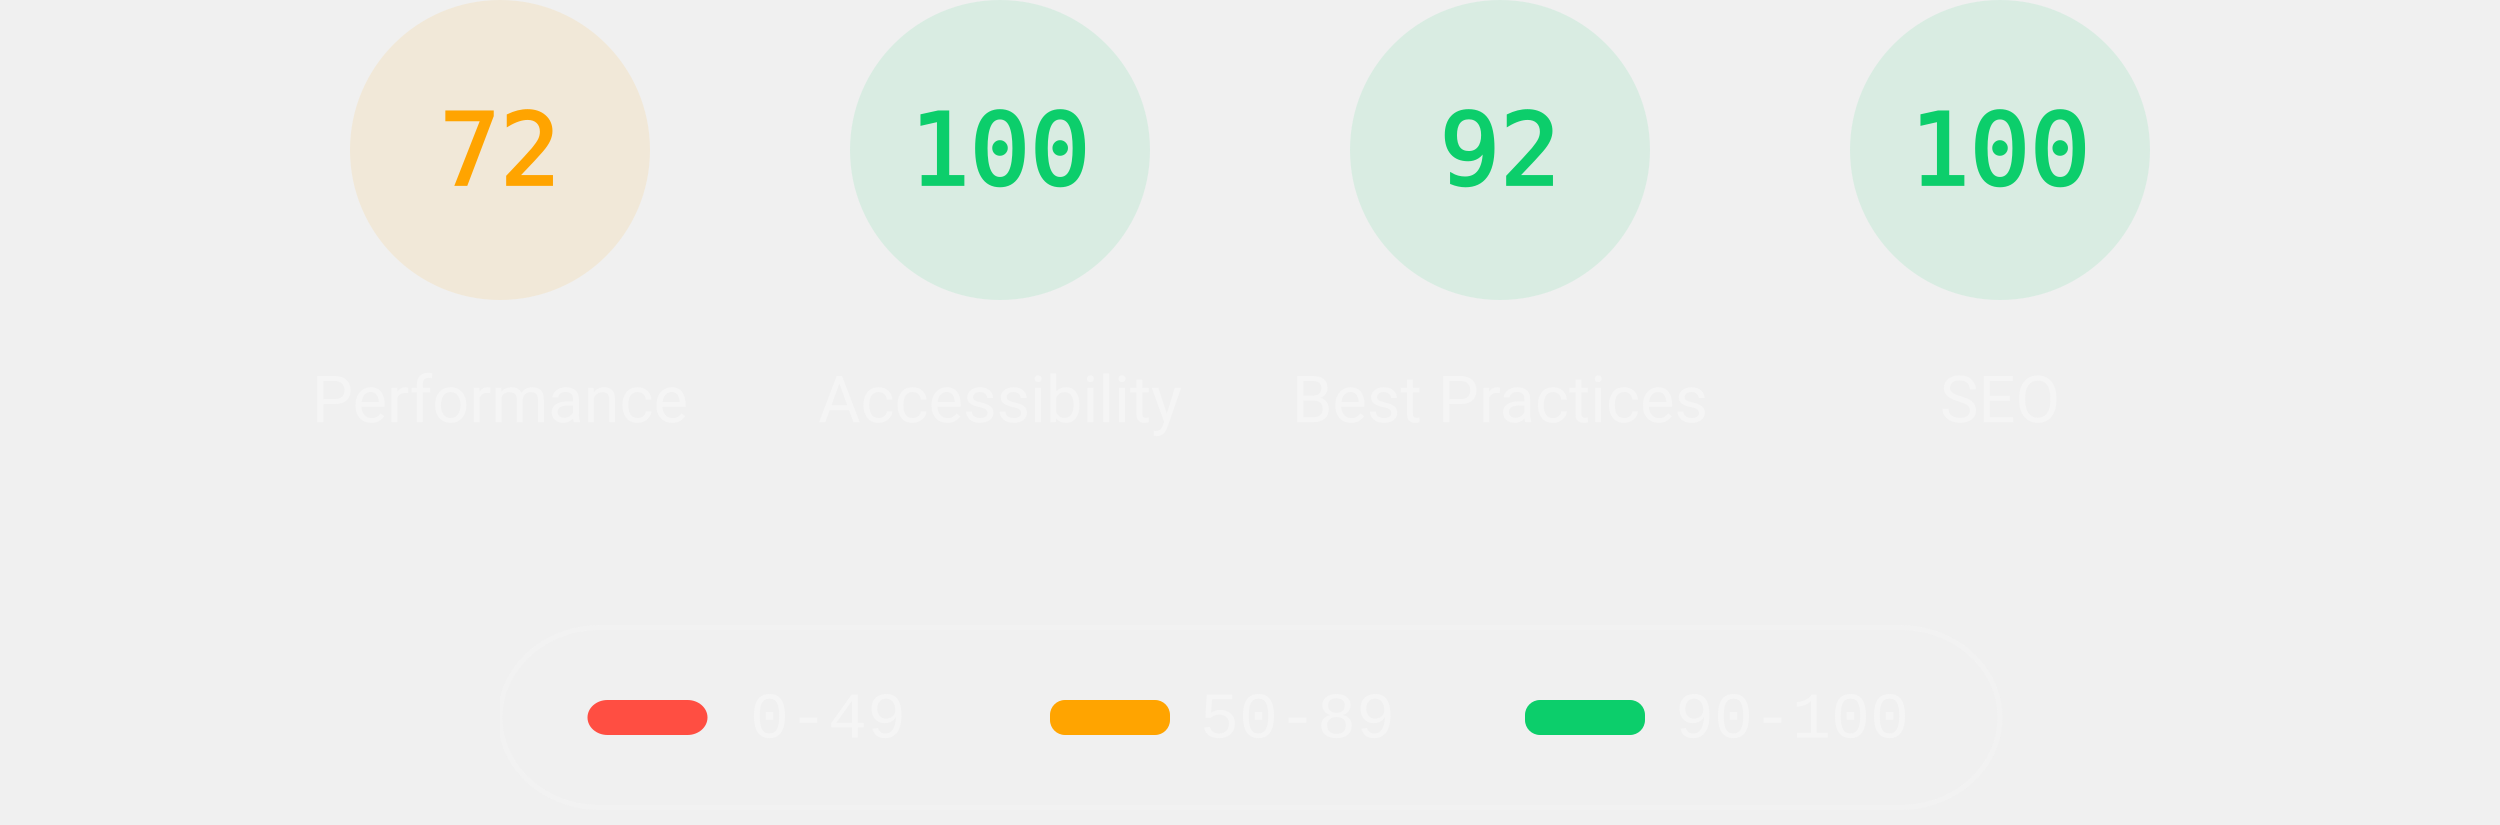
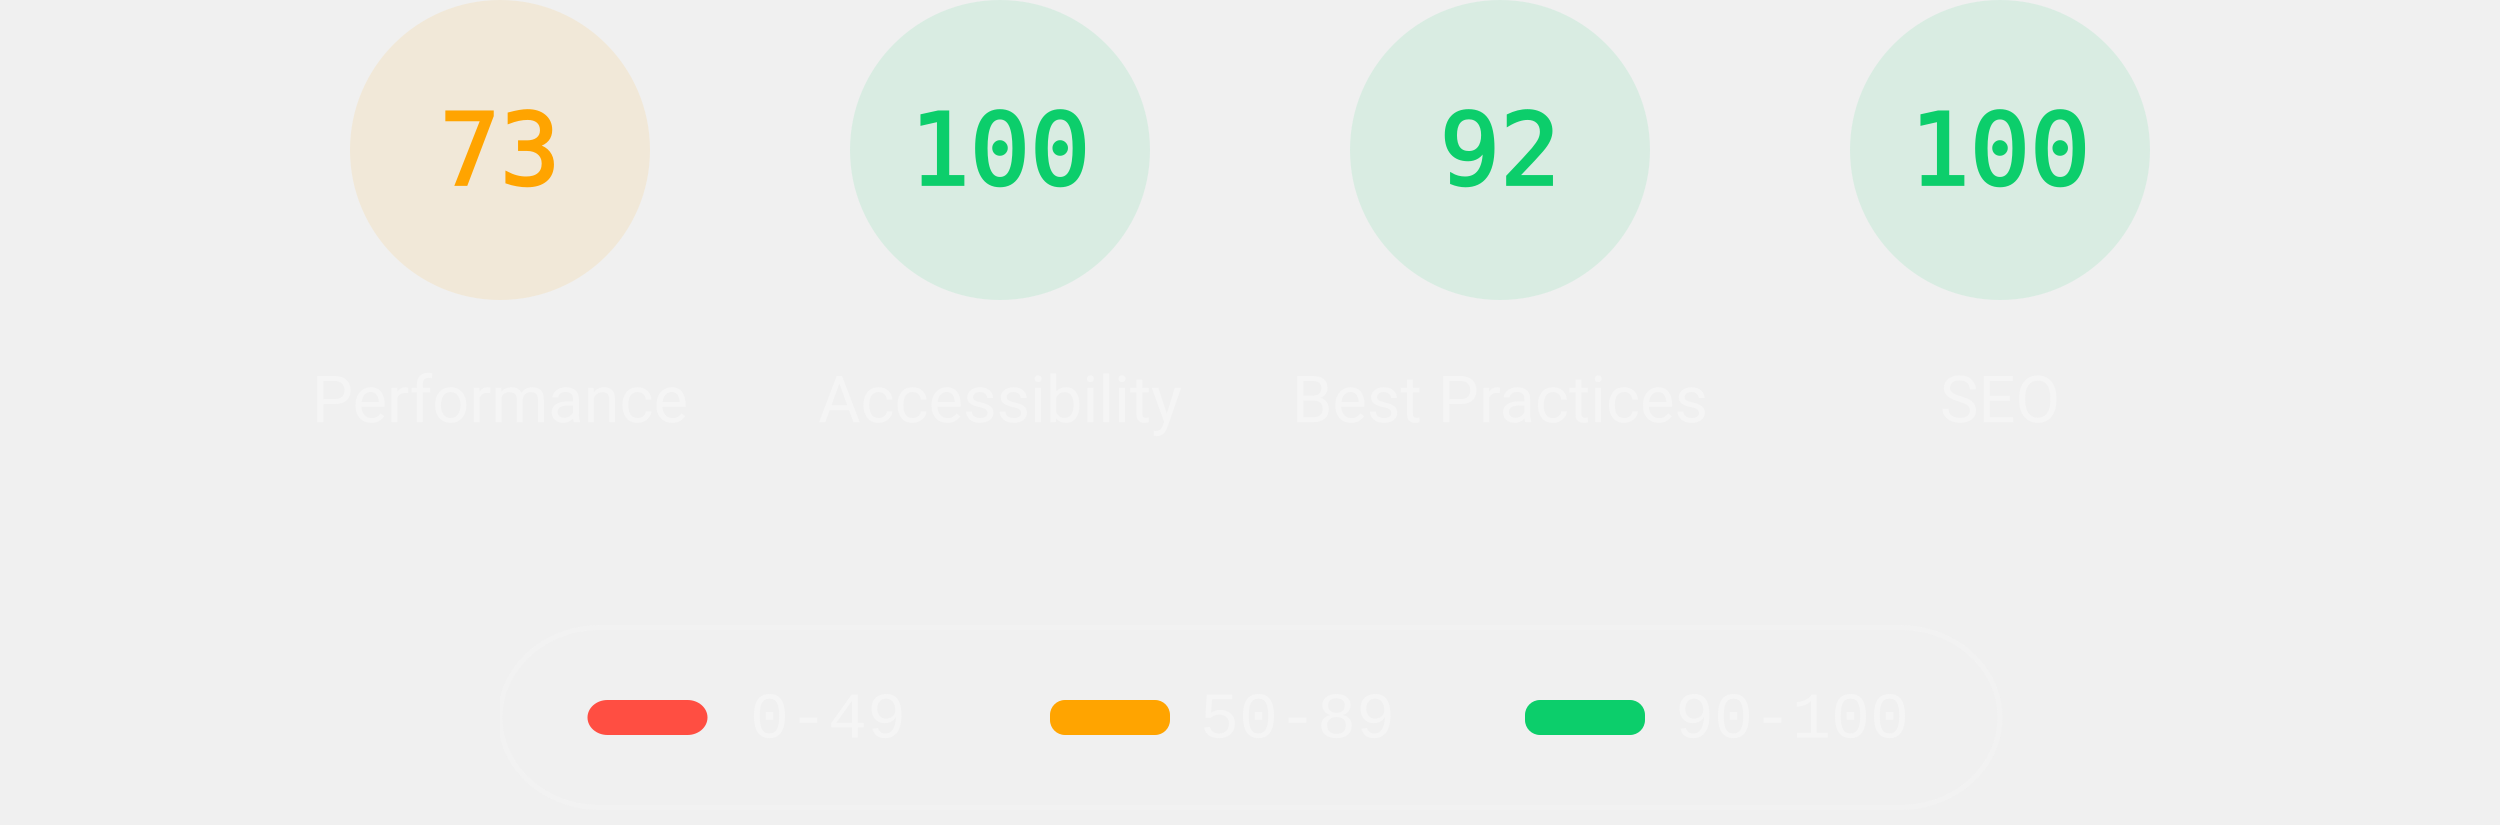
<svg xmlns="http://www.w3.org/2000/svg" class="theme--dark" fill="none" width="1000" height="330">
  <style>
			.gauge-base {
				opacity: 0.1
			}

			.gauge-arc {
				fill: none;
				animation-delay: 250ms;
				stroke-linecap: round;
				transform: rotate(-90deg);
				transform-origin: 100px 60px;
				animation: load-gauge 1s ease forwards
			}

			.guage-text {
				font-size: 40px;
				font-family: monospace;
				text-align: center
			}

			.guage-red {
				color: #ff4e42;
				fill: #ff4e42;
				stroke: #ff4e42
			}
			.guage-orange {
				color: #ffa400;
				fill: #ffa400;
				stroke: #ffa400
			}
			.guage-green {
				color: #0cce6b;
				fill: #0cce6b;
				stroke: #0cce6b
			}
			.theme--agnostic .guage-undefined {
				color: #5c5c5c;
				fill: #5c5c5c;
				stroke: #5c5c5c
			}
			.theme--light .guage-undefined {
				color: #1e1e1e;
				fill: #1e1e1e;
				stroke: #1e1e1e
			}
			.theme--dark .guage-undefined {
				color: #f5f5f5;
				fill: #f5f5f5;
				stroke: #f5f5f5
			}

			.guage-title {
				stroke: none;
				font-size: 26px;
				line-height: 26px;
				font-family: Roboto, Halvetica, Arial, sans-serif
			}
			.metric.guage-title {
				font-family: 'Courier New', Courier, monospace
			}
			.theme--agnostic .guage-title {
				color: #737373;
				fill: #737373
			}
			.theme--light .guage-title {
				color: #212121;
				fill: #212121
			}
			.theme--dark .guage-title {
				color: #f5f5f5;
				fill: #f5f5f5
			}

			@keyframes load-gauge {
				from {
					stroke-dasharray: 0 352.858
				}
			}
			.lh-gauge--pwa__disc {
				fill: #e0e0e0
			}
			.lh-gauge--pwa__logo {
				position: relative;
				fill: #b0b0b0
			}
			.lh-gauge--pwa__invisible {
				display: none
			}
			.lh-gauge--pwa__visible {
				display: inline
			}
			.guage-invisible {
				display: none
			}
			.lh-gauge--pwa__logo--primary-color {
				fill: #304ffe
			}
			.theme--agnostic .lh-gauge--pwa__logo--secondary-color {
				fill: #787878
			}
			.theme--light .lh-gauge--pwa__logo--secondary-color {
				fill: #3d3d3d
			}
			.theme--dark .lh-gauge--pwa__logo--secondary-color {
				fill: #d8b6b6
			}
			.theme--light #svg_2 {
				stroke: #00000022
			}
			.theme--agnostic #svg_2 {
				stroke: #616161
			}
			.theme--light #svg_2 {
				stroke: #00000022
			}
			.theme--dark #svg_2 {
				stroke: #f5f5f566
			}
		</style>
  <svg class="guage-div guage-perf guage-orange" viewBox="0 0 200 200" width="200" height="200" x="100" y="0">
    <circle class="gauge-base" r="56" cx="100" cy="60" stroke-width="8" />
-     <circle class="gauge-arc guage-arc-1" r="56" cx="100" cy="60" stroke-width="8" style="stroke-dasharray: 253.338, 351.858;" />
-     <text class="guage-text" x="100px" y="60px" alignment-baseline="central" dominant-baseline="central" text-anchor="middle">72</text>
+     <circle class="gauge-arc guage-arc-1" r="56" cx="100" cy="60" stroke-width="8" style="stroke-dasharray: 256.856, 351.858;" />
+     <text class="guage-text" x="100px" y="60px" alignment-baseline="central" dominant-baseline="central" text-anchor="middle">73</text>
    <text class="guage-title" x="100px" y="160px" alignment-baseline="central" dominant-baseline="central" text-anchor="middle">Performance</text>
  </svg>
  <svg class="guage-div guage-acc guage-green" viewBox="0 0 200 200" width="200" height="200" x="300" y="0">
    <circle class="gauge-base" r="56" cx="100" cy="60" stroke-width="8" />
    <circle class="gauge-arc guage-arc-2" r="56" cx="100" cy="60" stroke-width="8" style="stroke-dasharray: 351.858, 351.858;" />
    <text class="guage-text" x="100px" y="60px" alignment-baseline="central" dominant-baseline="central" text-anchor="middle">100</text>
    <text class="guage-title" x="100px" y="160px" alignment-baseline="central" dominant-baseline="central" text-anchor="middle">Accessibility</text>
  </svg>
  <svg class="guage-div guage-best guage-green" viewBox="0 0 200 200" width="200" height="200" x="500" y="0">
    <circle class="gauge-base" r="56" cx="100" cy="60" stroke-width="8" />
    <circle class="gauge-arc guage-arc-3" r="56" cx="100" cy="60" stroke-width="8" style="stroke-dasharray: 323.709, 351.858;" />
    <text class="guage-text" x="100px" y="60px" alignment-baseline="central" dominant-baseline="central" text-anchor="middle">92</text>
    <text class="guage-title" x="100px" y="160px" alignment-baseline="central" dominant-baseline="central" text-anchor="middle">Best Practices</text>
  </svg>
  <svg class="guage-div guage-seo guage-green" viewBox="0 0 200 200" width="200" height="200" x="700" y="0">
    <circle class="gauge-base" r="56" cx="100" cy="60" stroke-width="8" />
    <circle class="gauge-arc guage-arc-4" r="56" cx="100" cy="60" stroke-width="8" style="stroke-dasharray: 351.858, 351.858;" />
    <text class="guage-text" x="100px" y="60px" alignment-baseline="central" dominant-baseline="central" text-anchor="middle">100</text>
    <text class="guage-title" x="100px" y="160px" alignment-baseline="central" dominant-baseline="central" text-anchor="middle">SEO</text>
  </svg>
  <svg class="guage-div guage-pwa guage-invisible" viewBox="0 0 200 200" width="200" height="200" x="900" y="0">
    <svg viewBox="0 0 60 60" width="112" height="112" x="44" y="4">
      <defs>
        <linearGradient id="lh-gauge--pwa__check-circle__gradient-0" x1="50%" y1="0%" x2="50%" y2="100%">
          <stop stop-color="#00C852" offset="0%" />
          <stop stop-color="#009688" offset="100%" />
        </linearGradient>
        <linearGradient id="lh-gauge--pwa__installable__shadow-gradient-0" x1="76.056%" x2="24.111%" y1="82.995%" y2="24.735%">
          <stop stop-color="#A5D6A7" offset="0%" />
          <stop stop-color="#80CBC4" offset="100%" />
        </linearGradient>
        <linearGradient id="lh-gauge--pwa__fast-reliable__shadow-gradient-0" x1="76.056%" y1="82.995%" x2="25.678%" y2="26.493%">
          <stop stop-color="#64B5F6" offset="0%" />
          <stop stop-color="#2979FF" offset="100%" />
        </linearGradient>
        <g id="lh-gauge--pwa__fast-reliable-badge-0">
          <circle fill="#FFFFFF" cx="10" cy="10" r="10" />
          <path fill="#304FFE" d="M10 3.58l5.25 2.34v3.5c0 3.23-2.24 6.26-5.25 7-3.01-.74-5.25-3.77-5.25-7v-3.5L10 3.58zm-.47 10.74l2.76-4.83.03-.07c.04-.08 0-.24-.22-.24h-1.64l.47-3.26h-.47l-2.7 4.77c-.02.01.05-.1-.04.05-.09.16-.1.31.18.31h1.63l-.47 3.27h.47z" />
        </g>
        <g id="lh-gauge--pwa__installable-badge-0">
          <circle fill="#FFFFFF" cx="10" cy="10" r="10" />
          <path fill="#009688" d="M10 4.167A5.835 5.835 0 0 0 4.167 10 5.835 5.835 0 0 0 10 15.833 5.835 5.835 0 0 0 15.833 10 5.835 5.835 0 0 0 10 4.167zm2.917 6.416h-2.334v2.334H9.417v-2.334H7.083V9.417h2.334V7.083h1.166v2.334h2.334v1.166z" />
        </g>
      </defs>
      <g stroke="none" fill-rule="nonzero">
        <circle class="lh-gauge--pwa__disc" cx="30" cy="30" r="30" />
        <g class="lh-gauge--pwa__logo">
          <path d="M35.66 19.39l.7-1.75h2L37.4 15 38.6 12l3.4 9h-2.51l-.58-1.61z" />
          <path d="M33.52 21l3.65-9h-2.42l-2.5 5.82L30.5 12h-1.86l-1.9 5.82-1.35-2.65-1.21 3.72L25.4 21h2.38l1.72-5.2 1.64 5.2z" />
          <path fill-rule="nonzero" d="M20.3 17.91h1.48c.45 0 .85-.05 1.2-.15l.39-1.18 1.07-3.3a2.64 2.64 0 0 0-.28-.37c-.55-.6-1.36-.91-2.42-.91H18v9h2.3V17.9zm1.96-3.84c.22.22.33.5.33.87 0 .36-.1.65-.29.87-.2.23-.59.35-1.15.35h-.86v-2.41h.87c.52 0 .89.1 1.1.32z" />
        </g>
        <rect class="lh-gauge--pwa__component lh-gauge--pwa__na-line lh-gauge--pwa__invisible" fill="#FFFFFF" x="20" y="32" width="20" height="4" rx="2" />
        <g class="lh-gauge--pwa__component lh-gauge--pwa__fast-reliable-badge lh-gauge--pwa__invisible" transform="translate(20, 29)">
          <path fill="url(#lh-gauge--pwa__fast-reliable__shadow-gradient-0)" d="M33.63 19.49A30 30 0 0 1 16.2 30.36L3 17.14 17.14 3l16.49 16.49z" />
          <use href="#lh-gauge--pwa__fast-reliable-badge-0" />
        </g>
        <g class="lh-gauge--pwa__component lh-gauge--pwa__installable-badge lh-gauge--pwa__invisible" transform="translate(20, 29)">
          <path fill="url(#lh-gauge--pwa__installable__shadow-gradient-0)" d="M33.629 19.487c-4.272 5.453-10.391 9.39-17.415 10.869L3 17.142 17.142 3 33.63 19.487z" />
          <use href="#lh-gauge--pwa__installable-badge-0" />
        </g>
        <g class="lh-gauge--pwa__component lh-gauge--pwa__fast-reliable-installable-badges lh-gauge--pwa__invisible">
          <g transform="translate(8, 29)">
            <path fill="url(#lh-gauge--pwa__fast-reliable__shadow-gradient-0)" d="M16.321 30.463L3 17.143 17.142 3l22.365 22.365A29.864 29.864 0 0 1 22 31c-1.942 0-3.84-.184-5.679-.537z" />
            <use href="#lh-gauge--pwa__fast-reliable-badge-0" />
          </g>
          <g transform="translate(32, 29)">
            <path fill="url(#lh-gauge--pwa__installable__shadow-gradient-0)" d="M25.982 11.84a30.107 30.107 0 0 1-13.08 15.203L3 17.143 17.142 3l8.84 8.84z" />
            <use href="#lh-gauge--pwa__installable-badge-0" />
          </g>
        </g>
        <g class="lh-gauge--pwa__component lh-gauge--pwa__check-circle lh-gauge--pwa__invisible" transform="translate(18, 28)">
          <circle fill="#FFFFFF" cx="12" cy="12" r="12" />
          <path fill="url(#lh-gauge--pwa__check-circle__gradient-0)" d="M12 2a10 10 0 1 0 0 20 10 10 0 0 0 0-20zm-2 15l-5-5 1.41-1.41L10 14.17l7.59-7.59L19 8l-9 9z" />
        </g>
      </g>
    </svg>
    <text class="guage-title" y="160px" alignment-baseline="central" dominant-baseline="central" text-anchor="middle">
      <tspan x="100px" dy="-6px">Progressive</tspan>
      <tspan x="100px" dy="30px">Web App</tspan>
    </text>
  </svg>
  <svg width="604" height="76" x="200" y="250">
    <g>
      <rect fill="none" id="canvas_background" height="80" width="604" y="-1" x="-1" />
      <g display="none" overflow="visible" y="0" x="0" height="100%" width="100%" id="canvasGrid">
        <rect fill="url(#gridpattern)" stroke-width="0" y="0" x="0" height="100%" width="100%" />
      </g>
    </g>
    <g>
      <rect fill-opacity="0" stroke-width="2" rx="40" id="svg_2" height="72" width="600" y="1" x="0" fill="#000000" />
      <rect stroke="#000" rx="8" id="svg_3" height="14" width="48" y="30" x="35" stroke-opacity="null" stroke-width="0" fill="#ff4e42" />
      <rect stroke="#000" rx="6" id="svg_4" height="14" width="48" y="30" x="220" stroke-opacity="null" stroke-width="0" fill="#ffa400" />
      <rect stroke="#000" rx="6" id="svg_5" height="14" width="48" y="30" x="410" stroke-opacity="null" stroke-width="0" fill="#0cce6b" />
      <text class="metric guage-title" xml:space="preserve" text-anchor="start" font-size="26" id="svg_6" y="45" x="100" stroke-opacity="null" stroke-width="0" stroke="#000">0-49</text>
      <text class="metric guage-title" xml:space="preserve" text-anchor="start" font-size="26" id="svg_7" y="45" x="280" stroke-opacity="null" stroke-width="0" stroke="#000">50-89</text>
      <text class="metric guage-title" xml:space="preserve" text-anchor="start" font-size="26" id="svg_8" y="45" x="470" stroke-opacity="null" stroke-width="0" stroke="#000">90-100</text>
    </g>
  </svg>
</svg>
